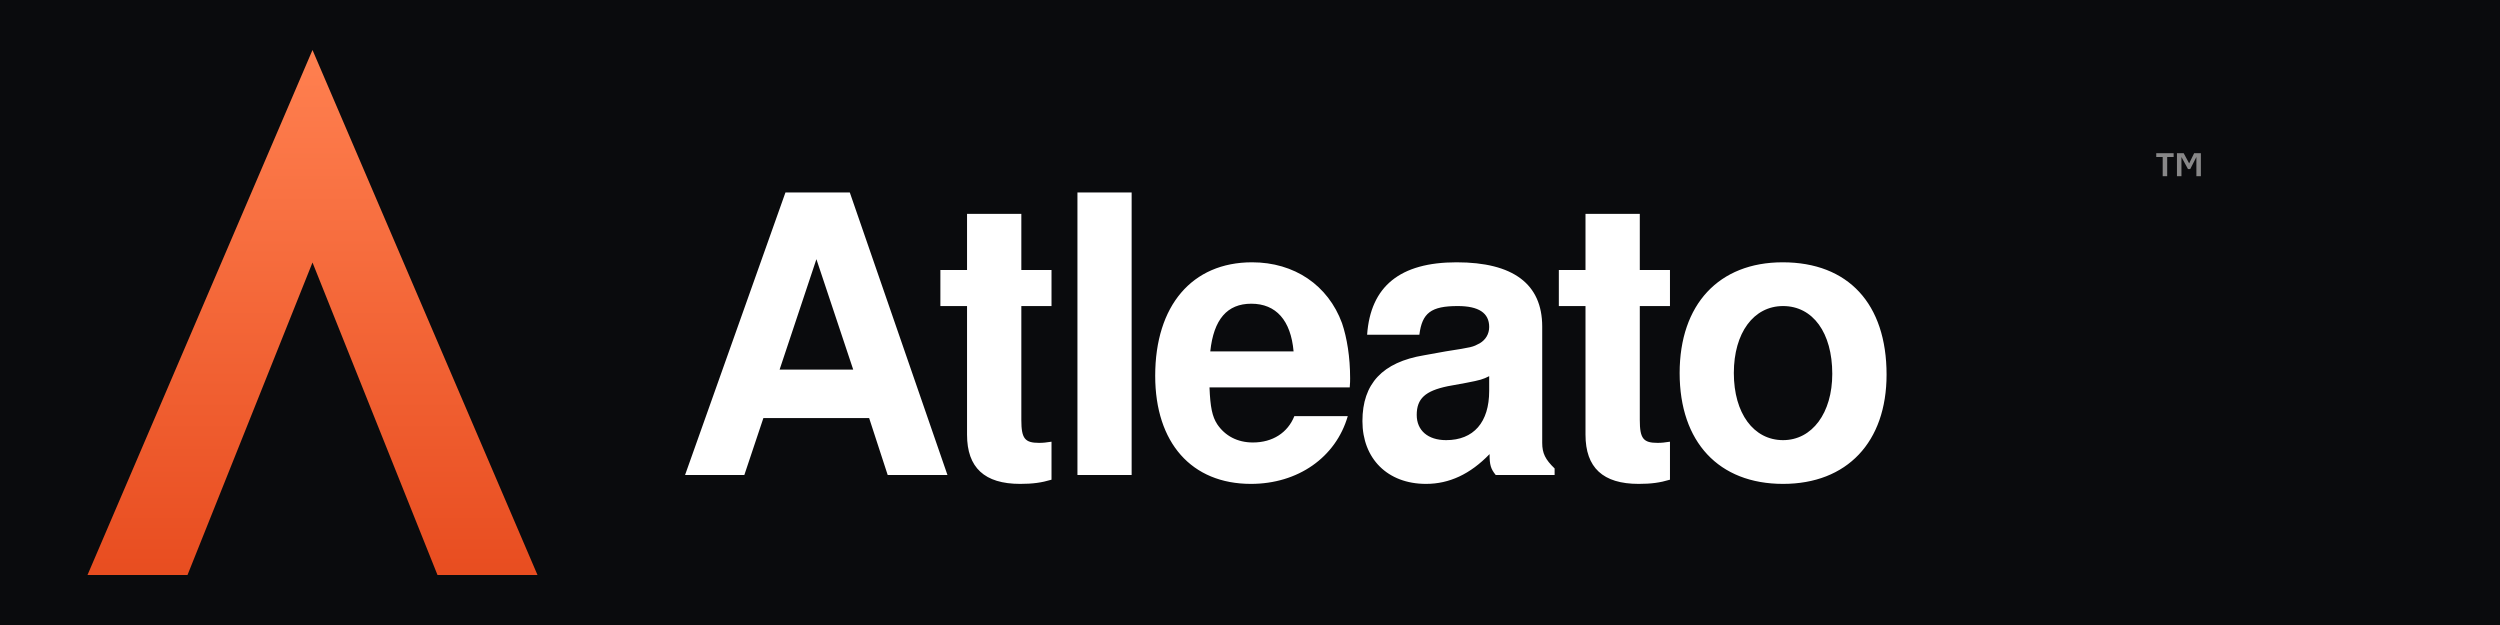
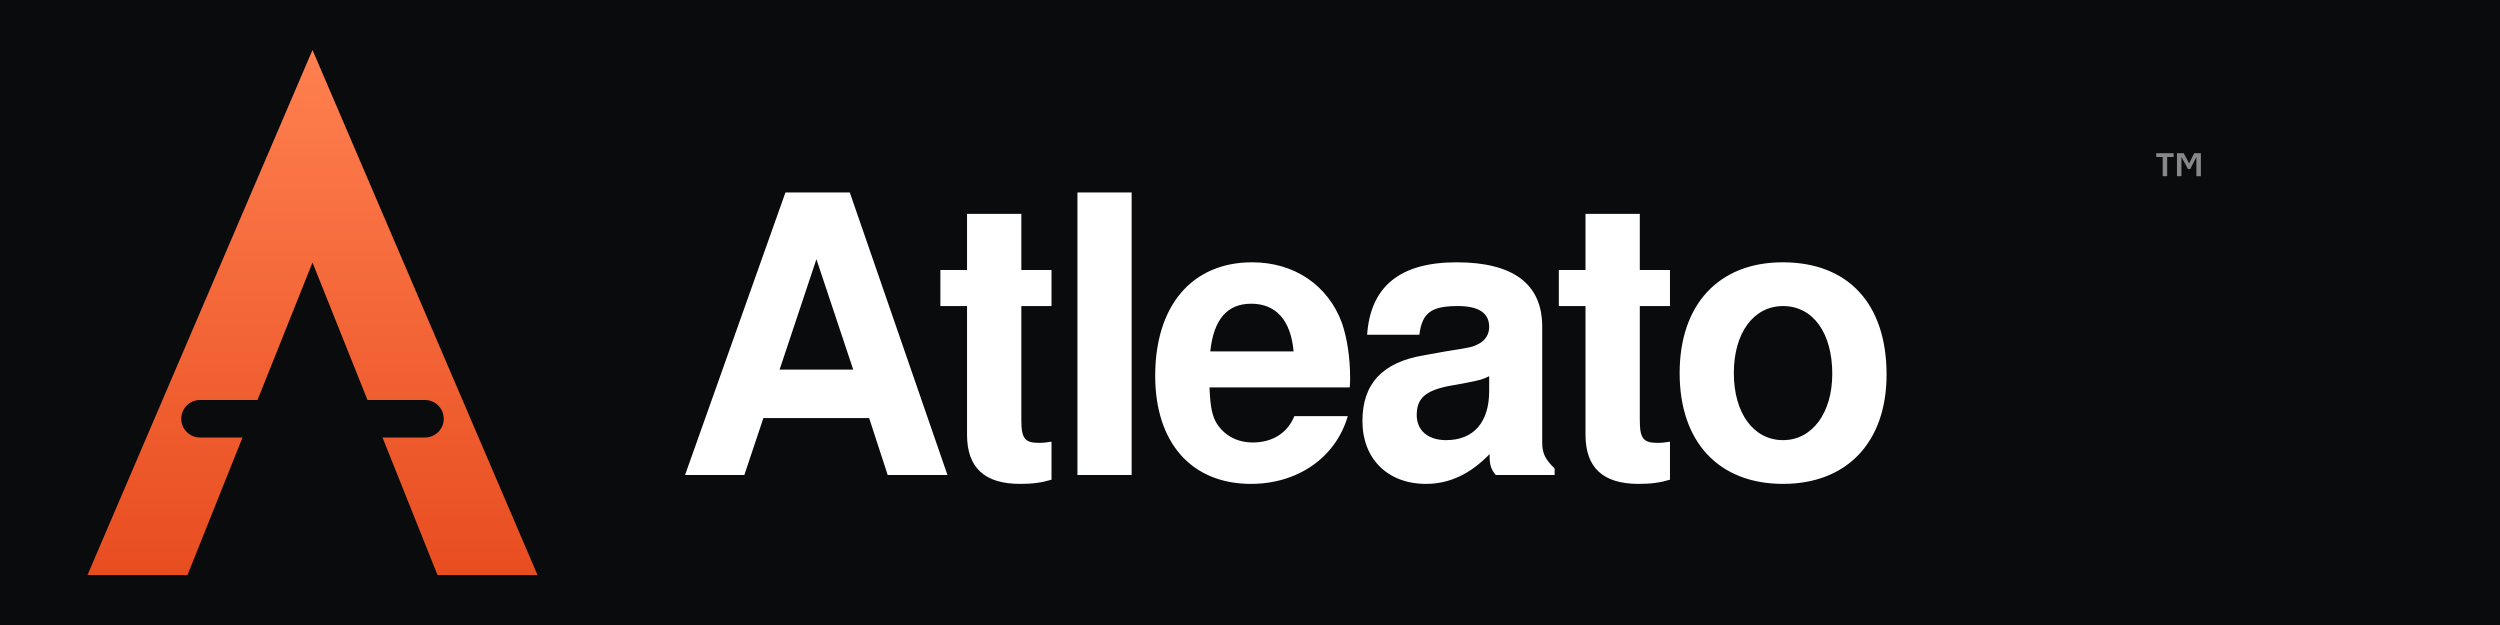
<svg xmlns="http://www.w3.org/2000/svg" viewBox="0 0 400 100" fill="none">
  <defs>
    <linearGradient id="atleatoGradFullBlk" x1="0" y1="0" x2="0" y2="1">
      <stop offset="0%" stop-color="#ff8050" />
      <stop offset="100%" stop-color="#e84d20" />
    </linearGradient>
  </defs>
  <rect x="0" y="0" width="400" height="100" fill="#0a0b0d" />
  <polygon points="50,8 14,92 30,92 50,42 70,92 86,92" fill="url(#atleatoGradFullBlk)" />
+   <rect x="29" y="64" width="42" height="6" rx="3" fill="#0a0b0d" />
  <text x="108" y="76" font-family="Arial Black, Helvetica, sans-serif" font-size="62" font-weight="900" fill="#ffffff" letter-spacing="-2">Atleato</text>
  <text x="345" y="34" font-family="monospace" font-size="13" fill="#888">™</text>
</svg>
